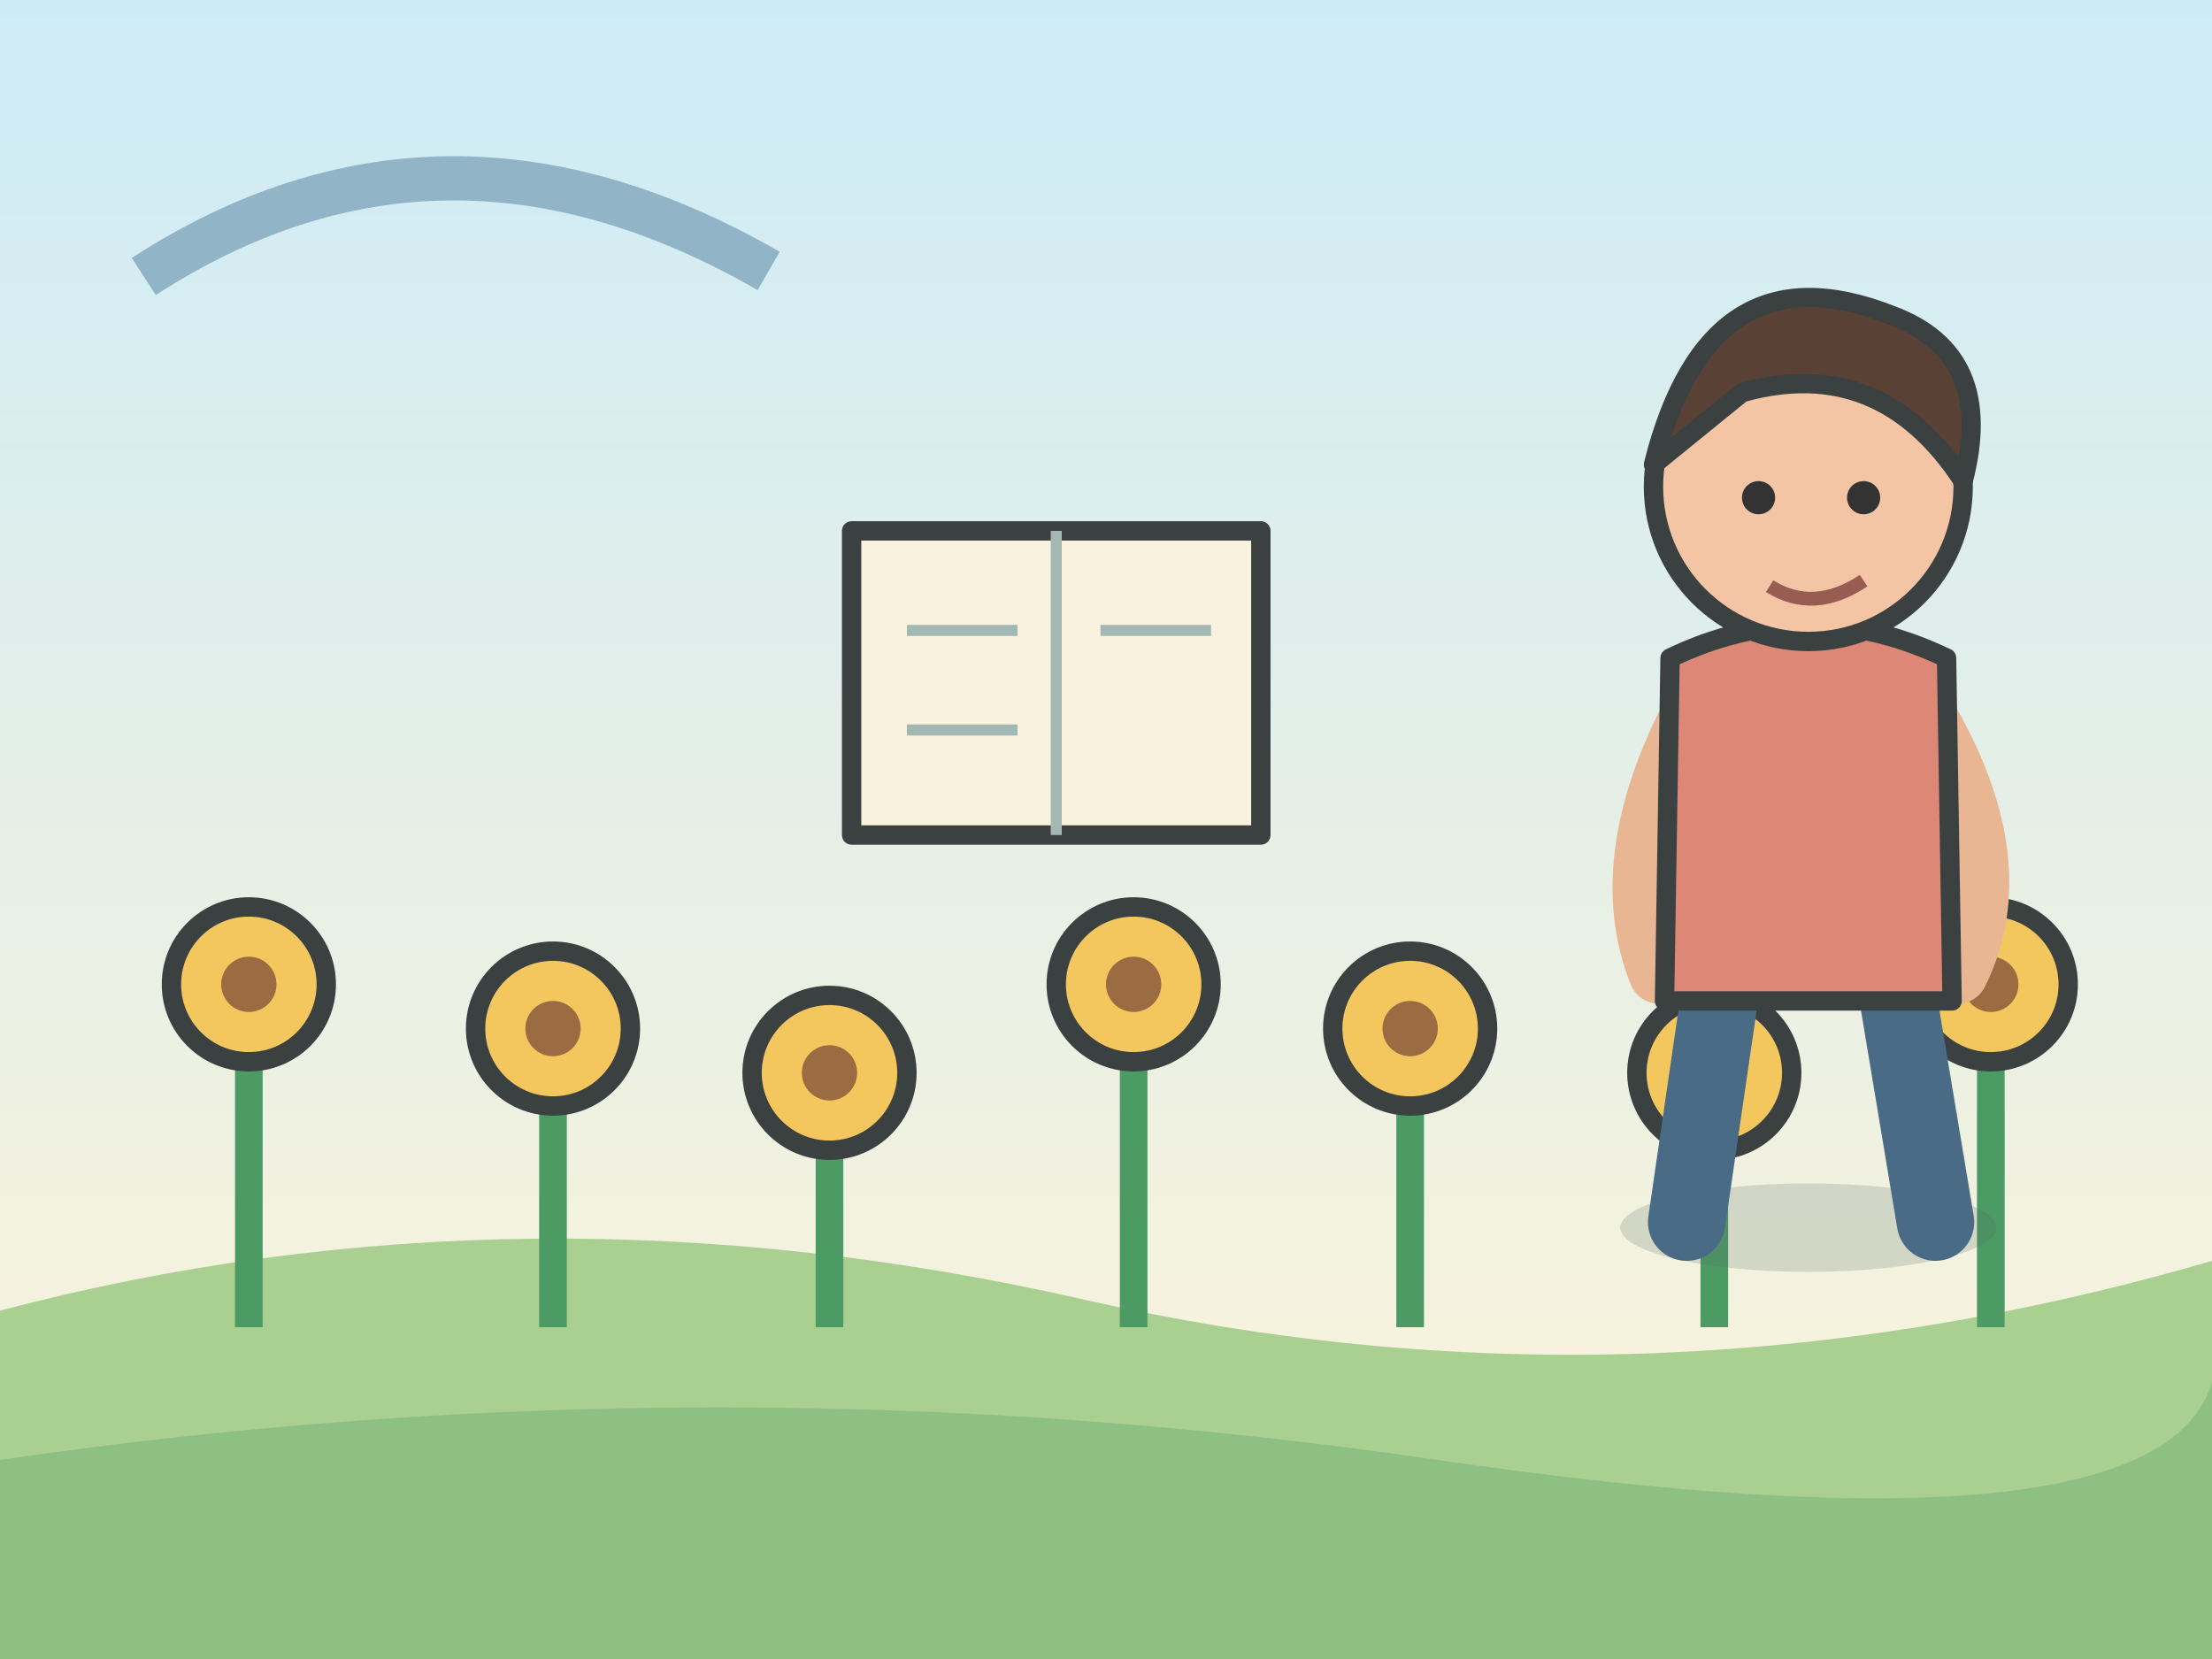
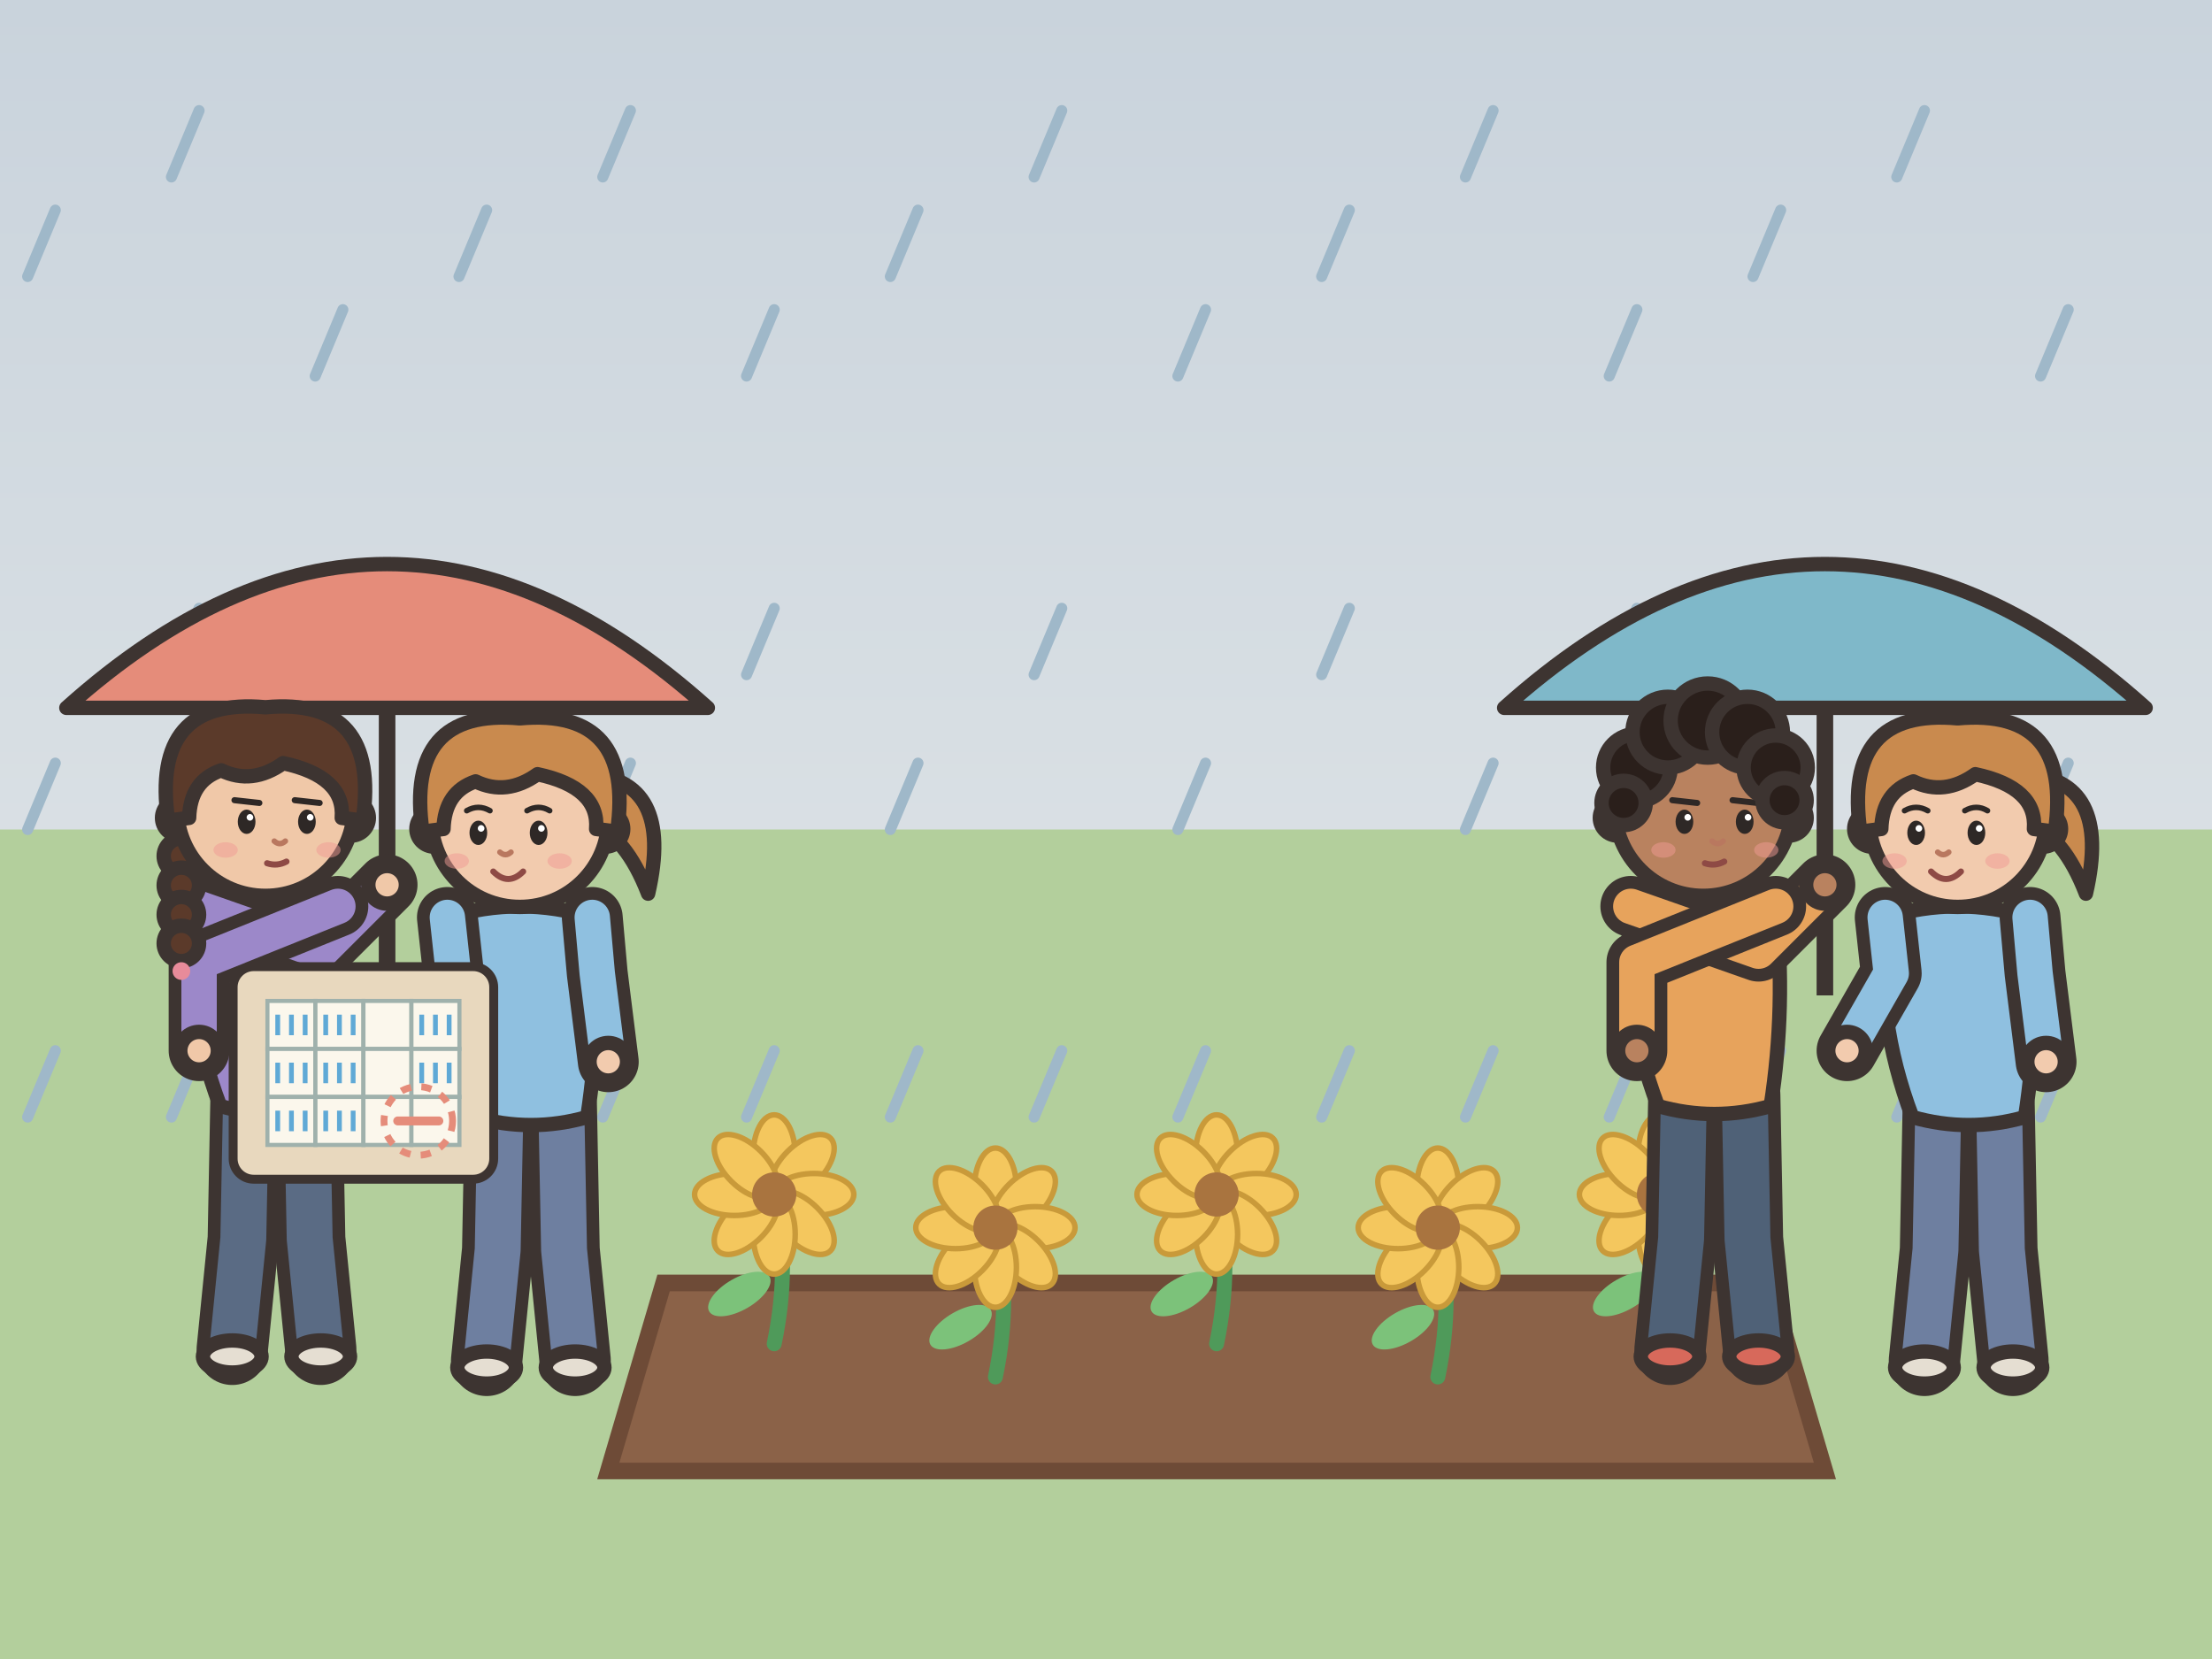
<svg xmlns="http://www.w3.org/2000/svg" viewBox="0 0 400 300" role="img" aria-labelledby="t d">
  <defs>
-     <linearGradient id="bg" x2="0" y2="1">
-       <stop stop-color="#CDEBF7" />
-       <stop offset="1" stop-color="#FFF4D7" />
-     </linearGradient>
-     <linearGradient id="cloth" x2="1" y2="1">
-       <stop stop-color="#F39B79" />
-       <stop offset="1" stop-color="#C95D55" />
-     </linearGradient>
+     <radialGradient id="glow">
+       <stop offset="0" stop-color="#FFF6C8" stop-opacity=".95" />
+       <stop offset="1" stop-color="#FFF6C8" stop-opacity="0" />
+     </radialGradient>
  </defs>
-   <rect width="400" height="300" fill="url(#bg)" />
-   <path d="M0 237 Q95 212 196 235 T400 228 V300 H0Z" fill="#A9CF91" />
-   <path d="M0 264 Q130 245 260 264 T400 250 V300 H0Z" fill="#78B47A" opacity=".55" />
-   <g>
-     <path d="M45 240 V185" stroke="#4C9B65" stroke-width="5" />
-     <circle cx="45" cy="178" r="14" fill="#F4C75E" stroke="#3A4140" stroke-width="3.5" stroke-linecap="round" stroke-linejoin="round" />
-     <circle cx="45" cy="178" r="5" fill="#9B6C42" />
+   <linearGradient id="sky" x1="0" y1="0" x2="0" y2="1">
+     <stop stop-color="#C9D3DC" />
+     <stop offset="1" stop-color="#E9ECEC" />
+   </linearGradient>
+   <rect width="400" height="300" fill="url(#sky)" />
+   <path d="M0 150 H400 V300 H0Z" fill="#B3CF9C" />
+   <path d="M120 232 H320 L330 266 H110Z" fill="#8B6248" stroke="#6E4B37" stroke-width="3" />
+   <path d="M140 243.0 Q143 228.6 140 216" stroke="#4F9A5A" stroke-width="2.7" fill="none" stroke-linecap="round" />
+   <ellipse cx="133.7" cy="234.0" rx="6.3" ry="2.9" fill="#7CC27A" transform="rotate(-30 133.7 234.0)" />
+   <ellipse cx="140" cy="208.8" rx="3.8" ry="7.2" fill="#F4C75E" stroke="#C99A3A" stroke-width="1" transform="rotate(0 140 216)" />
+   <ellipse cx="140" cy="208.8" rx="3.8" ry="7.2" fill="#F4C75E" stroke="#C99A3A" stroke-width="1" transform="rotate(45 140 216)" />
+   <ellipse cx="140" cy="208.8" rx="3.8" ry="7.2" fill="#F4C75E" stroke="#C99A3A" stroke-width="1" transform="rotate(90 140 216)" />
+   <ellipse cx="140" cy="208.8" rx="3.8" ry="7.2" fill="#F4C75E" stroke="#C99A3A" stroke-width="1" transform="rotate(135 140 216)" />
+   <ellipse cx="140" cy="208.8" rx="3.8" ry="7.2" fill="#F4C75E" stroke="#C99A3A" stroke-width="1" transform="rotate(180 140 216)" />
+   <ellipse cx="140" cy="208.8" rx="3.8" ry="7.2" fill="#F4C75E" stroke="#C99A3A" stroke-width="1" transform="rotate(225 140 216)" />
+   <ellipse cx="140" cy="208.8" rx="3.8" ry="7.2" fill="#F4C75E" stroke="#C99A3A" stroke-width="1" transform="rotate(270 140 216)" />
+   <ellipse cx="140" cy="208.8" rx="3.8" ry="7.2" fill="#F4C75E" stroke="#C99A3A" stroke-width="1" transform="rotate(315 140 216)" />
+   <circle cx="140" cy="216" r="4.0" fill="#A9743F" />
+   <path d="M180 249.0 Q183 234.6 180 222" stroke="#4F9A5A" stroke-width="2.7" fill="none" stroke-linecap="round" />
+   <ellipse cx="173.7" cy="240.0" rx="6.3" ry="2.9" fill="#7CC27A" transform="rotate(-30 173.7 240.0)" />
+   <ellipse cx="180" cy="214.8" rx="3.8" ry="7.2" fill="#F4C75E" stroke="#C99A3A" stroke-width="1" transform="rotate(0 180 222)" />
+   <ellipse cx="180" cy="214.8" rx="3.8" ry="7.2" fill="#F4C75E" stroke="#C99A3A" stroke-width="1" transform="rotate(45 180 222)" />
+   <ellipse cx="180" cy="214.8" rx="3.8" ry="7.2" fill="#F4C75E" stroke="#C99A3A" stroke-width="1" transform="rotate(90 180 222)" />
+   <ellipse cx="180" cy="214.8" rx="3.8" ry="7.2" fill="#F4C75E" stroke="#C99A3A" stroke-width="1" transform="rotate(135 180 222)" />
+   <ellipse cx="180" cy="214.8" rx="3.8" ry="7.2" fill="#F4C75E" stroke="#C99A3A" stroke-width="1" transform="rotate(180 180 222)" />
+   <ellipse cx="180" cy="214.8" rx="3.8" ry="7.2" fill="#F4C75E" stroke="#C99A3A" stroke-width="1" transform="rotate(225 180 222)" />
+   <ellipse cx="180" cy="214.8" rx="3.8" ry="7.2" fill="#F4C75E" stroke="#C99A3A" stroke-width="1" transform="rotate(270 180 222)" />
+   <ellipse cx="180" cy="214.8" rx="3.8" ry="7.2" fill="#F4C75E" stroke="#C99A3A" stroke-width="1" transform="rotate(315 180 222)" />
+   <circle cx="180" cy="222" r="4.0" fill="#A9743F" />
+   <path d="M220 243.0 Q223 228.6 220 216" stroke="#4F9A5A" stroke-width="2.7" fill="none" stroke-linecap="round" />
+   <ellipse cx="213.7" cy="234.0" rx="6.3" ry="2.9" fill="#7CC27A" transform="rotate(-30 213.7 234.0)" />
+   <ellipse cx="220" cy="208.8" rx="3.8" ry="7.2" fill="#F4C75E" stroke="#C99A3A" stroke-width="1" transform="rotate(0 220 216)" />
+   <ellipse cx="220" cy="208.8" rx="3.8" ry="7.2" fill="#F4C75E" stroke="#C99A3A" stroke-width="1" transform="rotate(45 220 216)" />
+   <ellipse cx="220" cy="208.8" rx="3.8" ry="7.2" fill="#F4C75E" stroke="#C99A3A" stroke-width="1" transform="rotate(90 220 216)" />
+   <ellipse cx="220" cy="208.8" rx="3.8" ry="7.2" fill="#F4C75E" stroke="#C99A3A" stroke-width="1" transform="rotate(135 220 216)" />
+   <ellipse cx="220" cy="208.8" rx="3.8" ry="7.2" fill="#F4C75E" stroke="#C99A3A" stroke-width="1" transform="rotate(180 220 216)" />
+   <ellipse cx="220" cy="208.8" rx="3.8" ry="7.2" fill="#F4C75E" stroke="#C99A3A" stroke-width="1" transform="rotate(225 220 216)" />
+   <ellipse cx="220" cy="208.8" rx="3.8" ry="7.2" fill="#F4C75E" stroke="#C99A3A" stroke-width="1" transform="rotate(270 220 216)" />
+   <ellipse cx="220" cy="208.8" rx="3.8" ry="7.2" fill="#F4C75E" stroke="#C99A3A" stroke-width="1" transform="rotate(315 220 216)" />
+   <circle cx="220" cy="216" r="4.0" fill="#A9743F" />
+   <path d="M260 249.0 Q263 234.6 260 222" stroke="#4F9A5A" stroke-width="2.7" fill="none" stroke-linecap="round" />
+   <ellipse cx="253.7" cy="240.0" rx="6.3" ry="2.9" fill="#7CC27A" transform="rotate(-30 253.7 240.0)" />
+   <ellipse cx="260" cy="214.8" rx="3.8" ry="7.2" fill="#F4C75E" stroke="#C99A3A" stroke-width="1" transform="rotate(0 260 222)" />
+   <ellipse cx="260" cy="214.8" rx="3.8" ry="7.2" fill="#F4C75E" stroke="#C99A3A" stroke-width="1" transform="rotate(45 260 222)" />
+   <ellipse cx="260" cy="214.8" rx="3.8" ry="7.2" fill="#F4C75E" stroke="#C99A3A" stroke-width="1" transform="rotate(90 260 222)" />
+   <ellipse cx="260" cy="214.8" rx="3.8" ry="7.2" fill="#F4C75E" stroke="#C99A3A" stroke-width="1" transform="rotate(135 260 222)" />
+   <ellipse cx="260" cy="214.8" rx="3.8" ry="7.2" fill="#F4C75E" stroke="#C99A3A" stroke-width="1" transform="rotate(180 260 222)" />
+   <ellipse cx="260" cy="214.8" rx="3.8" ry="7.2" fill="#F4C75E" stroke="#C99A3A" stroke-width="1" transform="rotate(225 260 222)" />
+   <ellipse cx="260" cy="214.8" rx="3.8" ry="7.2" fill="#F4C75E" stroke="#C99A3A" stroke-width="1" transform="rotate(270 260 222)" />
+   <ellipse cx="260" cy="214.8" rx="3.8" ry="7.2" fill="#F4C75E" stroke="#C99A3A" stroke-width="1" transform="rotate(315 260 222)" />
+   <circle cx="260" cy="222" r="4.0" fill="#A9743F" />
+   <path d="M300 243.0 Q303 228.6 300 216" stroke="#4F9A5A" stroke-width="2.7" fill="none" stroke-linecap="round" />
+   <ellipse cx="293.7" cy="234.0" rx="6.3" ry="2.9" fill="#7CC27A" transform="rotate(-30 293.7 234.0)" />
+   <ellipse cx="300" cy="208.8" rx="3.8" ry="7.2" fill="#F4C75E" stroke="#C99A3A" stroke-width="1" transform="rotate(0 300 216)" />
+   <ellipse cx="300" cy="208.8" rx="3.8" ry="7.2" fill="#F4C75E" stroke="#C99A3A" stroke-width="1" transform="rotate(45 300 216)" />
+   <ellipse cx="300" cy="208.8" rx="3.8" ry="7.2" fill="#F4C75E" stroke="#C99A3A" stroke-width="1" transform="rotate(90 300 216)" />
+   <ellipse cx="300" cy="208.8" rx="3.8" ry="7.2" fill="#F4C75E" stroke="#C99A3A" stroke-width="1" transform="rotate(135 300 216)" />
+   <ellipse cx="300" cy="208.8" rx="3.8" ry="7.2" fill="#F4C75E" stroke="#C99A3A" stroke-width="1" transform="rotate(180 300 216)" />
+   <ellipse cx="300" cy="208.8" rx="3.8" ry="7.2" fill="#F4C75E" stroke="#C99A3A" stroke-width="1" transform="rotate(225 300 216)" />
+   <ellipse cx="300" cy="208.8" rx="3.8" ry="7.2" fill="#F4C75E" stroke="#C99A3A" stroke-width="1" transform="rotate(270 300 216)" />
+   <ellipse cx="300" cy="208.8" rx="3.8" ry="7.2" fill="#F4C75E" stroke="#C99A3A" stroke-width="1" transform="rotate(315 300 216)" />
+   <circle cx="300" cy="216" r="4.0" fill="#A9743F" />
+   <path d="M10 38 l-5 12" stroke="#9FB8C9" stroke-width="2" stroke-linecap="round" />
+   <path d="M10 138 l-5 12" stroke="#9FB8C9" stroke-width="2" stroke-linecap="round" />
+   <path d="M10 190 l-5 12" stroke="#9FB8C9" stroke-width="2" stroke-linecap="round" />
+   <path d="M36 20 l-5 12" stroke="#9FB8C9" stroke-width="2" stroke-linecap="round" />
+   <path d="M36 110 l-5 12" stroke="#9FB8C9" stroke-width="2" stroke-linecap="round" />
+   <path d="M36 190 l-5 12" stroke="#9FB8C9" stroke-width="2" stroke-linecap="round" />
+   <path d="M62 56 l-5 12" stroke="#9FB8C9" stroke-width="2" stroke-linecap="round" />
+   <path d="M62 138 l-5 12" stroke="#9FB8C9" stroke-width="2" stroke-linecap="round" />
+   <path d="M62 190 l-5 12" stroke="#9FB8C9" stroke-width="2" stroke-linecap="round" />
+   <path d="M88 38 l-5 12" stroke="#9FB8C9" stroke-width="2" stroke-linecap="round" />
+   <path d="M88 110 l-5 12" stroke="#9FB8C9" stroke-width="2" stroke-linecap="round" />
+   <path d="M88 190 l-5 12" stroke="#9FB8C9" stroke-width="2" stroke-linecap="round" />
+   <path d="M114 20 l-5 12" stroke="#9FB8C9" stroke-width="2" stroke-linecap="round" />
+   <path d="M114 138 l-5 12" stroke="#9FB8C9" stroke-width="2" stroke-linecap="round" />
+   <path d="M114 190 l-5 12" stroke="#9FB8C9" stroke-width="2" stroke-linecap="round" />
+   <path d="M140 56 l-5 12" stroke="#9FB8C9" stroke-width="2" stroke-linecap="round" />
+   <path d="M140 110 l-5 12" stroke="#9FB8C9" stroke-width="2" stroke-linecap="round" />
+   <path d="M140 190 l-5 12" stroke="#9FB8C9" stroke-width="2" stroke-linecap="round" />
+   <path d="M166 38 l-5 12" stroke="#9FB8C9" stroke-width="2" stroke-linecap="round" />
+   <path d="M166 138 l-5 12" stroke="#9FB8C9" stroke-width="2" stroke-linecap="round" />
+   <path d="M166 190 l-5 12" stroke="#9FB8C9" stroke-width="2" stroke-linecap="round" />
+   <path d="M192 20 l-5 12" stroke="#9FB8C9" stroke-width="2" stroke-linecap="round" />
+   <path d="M192 110 l-5 12" stroke="#9FB8C9" stroke-width="2" stroke-linecap="round" />
+   <path d="M192 190 l-5 12" stroke="#9FB8C9" stroke-width="2" stroke-linecap="round" />
+   <path d="M218 56 l-5 12" stroke="#9FB8C9" stroke-width="2" stroke-linecap="round" />
+   <path d="M218 138 l-5 12" stroke="#9FB8C9" stroke-width="2" stroke-linecap="round" />
+   <path d="M218 190 l-5 12" stroke="#9FB8C9" stroke-width="2" stroke-linecap="round" />
+   <path d="M244 38 l-5 12" stroke="#9FB8C9" stroke-width="2" stroke-linecap="round" />
+   <path d="M244 110 l-5 12" stroke="#9FB8C9" stroke-width="2" stroke-linecap="round" />
+   <path d="M244 190 l-5 12" stroke="#9FB8C9" stroke-width="2" stroke-linecap="round" />
+   <path d="M270 20 l-5 12" stroke="#9FB8C9" stroke-width="2" stroke-linecap="round" />
+   <path d="M270 138 l-5 12" stroke="#9FB8C9" stroke-width="2" stroke-linecap="round" />
+   <path d="M270 190 l-5 12" stroke="#9FB8C9" stroke-width="2" stroke-linecap="round" />
+   <path d="M296 56 l-5 12" stroke="#9FB8C9" stroke-width="2" stroke-linecap="round" />
+   <path d="M296 110 l-5 12" stroke="#9FB8C9" stroke-width="2" stroke-linecap="round" />
+   <path d="M296 190 l-5 12" stroke="#9FB8C9" stroke-width="2" stroke-linecap="round" />
+   <path d="M322 38 l-5 12" stroke="#9FB8C9" stroke-width="2" stroke-linecap="round" />
+   <path d="M322 138 l-5 12" stroke="#9FB8C9" stroke-width="2" stroke-linecap="round" />
+   <path d="M322 190 l-5 12" stroke="#9FB8C9" stroke-width="2" stroke-linecap="round" />
+   <path d="M348 20 l-5 12" stroke="#9FB8C9" stroke-width="2" stroke-linecap="round" />
+   <path d="M348 110 l-5 12" stroke="#9FB8C9" stroke-width="2" stroke-linecap="round" />
+   <path d="M348 190 l-5 12" stroke="#9FB8C9" stroke-width="2" stroke-linecap="round" />
+   <path d="M374 56 l-5 12" stroke="#9FB8C9" stroke-width="2" stroke-linecap="round" />
+   <path d="M374 138 l-5 12" stroke="#9FB8C9" stroke-width="2" stroke-linecap="round" />
+   <path d="M374 190 l-5 12" stroke="#9FB8C9" stroke-width="2" stroke-linecap="round" />
+   <path d="M12 128 Q70 76 128 128Z" fill="#E58C7A" stroke="#3D3431" stroke-width="2.6" stroke-linejoin="round" stroke-linecap="round" />
+   <path d="M70 128 V180" stroke="#3D3431" stroke-width="3" />
+   <path d="M44.5 198.0 L44.0 224.0 L42.0 244.0" fill="none" stroke="#3D3431" stroke-width="12.9" stroke-linecap="round" stroke-linejoin="round" />
+   <path d="M44.5 198.0 L44.0 224.0 L42.0 244.0" fill="none" stroke="#5A6B84" stroke-width="8.3" stroke-linecap="round" stroke-linejoin="round" />
+   <ellipse cx="42.0" cy="245.3" rx="5.3" ry="2.9" fill="#E5DED2" stroke="#3D3431" stroke-width="2.6" stroke-linejoin="round" stroke-linecap="round" />
+   <path d="M55.5 198.0 L56.0 224.0 L58.0 244.0" fill="none" stroke="#3D3431" stroke-width="12.9" stroke-linecap="round" stroke-linejoin="round" />
+   <path d="M55.5 198.0 L56.0 224.0 L58.0 244.0" fill="none" stroke="#5A6B84" stroke-width="8.3" stroke-linecap="round" stroke-linejoin="round" />
+   <ellipse cx="58.0" cy="245.3" rx="5.3" ry="2.9" fill="#E5DED2" stroke="#3D3431" stroke-width="2.6" stroke-linejoin="round" stroke-linecap="round" />
+   <path d="M34.9 163.9 Q48.0 159.9 61.1 163.9 Q63.0 182.0 60.2 200.0 Q50.0 202.9 39.8 200.0 Q33.0 182.0 34.9 163.9Z" fill="#9C88C9" stroke="#3D3431" stroke-width="2.6" stroke-linejoin="round" stroke-linecap="round" />
+   <path d="M34.9 163.9 L58.0 172.0 L70.0 160.0" fill="none" stroke="#3D3431" stroke-width="11.0" stroke-linecap="round" stroke-linejoin="round" />
+   <path d="M34.9 163.9 L58.0 172.0 L70.0 160.0" fill="none" stroke="#9C88C9" stroke-width="6.4" stroke-linecap="round" stroke-linejoin="round" />
+   <circle cx="70.0" cy="160.0" r="3.4" fill="#F0C8A8" stroke="#3D3431" stroke-width="2.6" stroke-linejoin="round" stroke-linecap="round" />
+   <path d="M61.1 163.9 L36.0 174.0 L36.0 190.0" fill="none" stroke="#3D3431" stroke-width="11.0" stroke-linecap="round" stroke-linejoin="round" />
+   <path d="M61.1 163.9 L36.0 174.0 L36.0 190.0" fill="none" stroke="#9C88C9" stroke-width="6.4" stroke-linecap="round" stroke-linejoin="round" />
+   <circle cx="36.0" cy="190.0" r="3.4" fill="#F0C8A8" stroke="#3D3431" stroke-width="2.6" stroke-linejoin="round" stroke-linecap="round" />
+   <ellipse cx="32.8" cy="154.8" rx="3.2" ry="3.2" fill="#5B3A2A" stroke="#3D3431" stroke-width="2.6" stroke-linejoin="round" stroke-linecap="round" />
+   <ellipse cx="32.8" cy="160.1" rx="3.2" ry="3.2" fill="#5B3A2A" stroke="#3D3431" stroke-width="2.6" stroke-linejoin="round" stroke-linecap="round" />
+   <ellipse cx="32.8" cy="165.4" rx="3.2" ry="3.2" fill="#5B3A2A" stroke="#3D3431" stroke-width="2.6" stroke-linejoin="round" stroke-linecap="round" />
+   <ellipse cx="32.8" cy="170.6" rx="3.2" ry="3.2" fill="#5B3A2A" stroke="#3D3431" stroke-width="2.6" stroke-linejoin="round" stroke-linecap="round" />
+   <circle cx="32.8" cy="175.6" r="1.6" fill="#E88B9A" />
+   <circle cx="32.5" cy="147.9" r="3.2" fill="#F0C8A8" stroke="#3D3431" stroke-width="2.6" stroke-linejoin="round" stroke-linecap="round" />
+   <circle cx="63.5" cy="147.9" r="3.2" fill="#F0C8A8" stroke="#3D3431" stroke-width="2.6" stroke-linejoin="round" stroke-linecap="round" />
+   <circle cx="48.0" cy="146.0" r="16.0" fill="#F0C8A8" stroke="#3D3431" stroke-width="2.6" stroke-linejoin="round" stroke-linecap="round" />
+   <ellipse cx="44.6" cy="148.6" rx="1.6" ry="2.2" fill="#2E2826" />
+   <circle cx="45.2" cy="147.8" r="0.6" fill="#FFF" />
+   <path d="M42.4 144.7 L46.9 145.2" stroke="#2E2826" stroke-width="1.1" stroke-linecap="round" />
+   <ellipse cx="55.5" cy="148.6" rx="1.6" ry="2.2" fill="#2E2826" />
+   <circle cx="56.1" cy="147.8" r="0.6" fill="#FFF" />
+   <path d="M53.3 144.7 L57.8 145.2" stroke="#2E2826" stroke-width="1.1" stroke-linecap="round" />
+   <path d="M49.6 152.1 Q50.6 153.0 51.6 152.1" fill="none" stroke="#B9785F" stroke-width="1.0" stroke-linecap="round" />
+   <ellipse cx="40.8" cy="153.7" rx="2.2" ry="1.4" fill="#F09A93" opacity=".5" />
+   <ellipse cx="59.4" cy="153.7" rx="2.2" ry="1.4" fill="#F09A93" opacity=".5" />
+   <path d="M48.3 156.1 Q50.1 156.7 51.8 155.8" fill="none" stroke="#8E4A45" stroke-width="1.1" stroke-linecap="round" />
+   <path d="M30.4 148.4 Q27.2 126.0 48.0 127.9 Q68.8 126.0 65.6 148.4 L61.8 147.9 Q62.4 140.4 51.2 138.0 Q45.6 142.0 40.0 139.3 Q34.4 141.2 34.2 147.9Z" fill="#5B3A2A" stroke="#3D3431" stroke-width="2.6" stroke-linejoin="round" stroke-linecap="round" />
+   <path d="M90.5 200.0 L90.0 226.0 L88.0 246.0" fill="none" stroke="#3D3431" stroke-width="12.9" stroke-linecap="round" stroke-linejoin="round" />
+   <path d="M90.5 200.0 L90.0 226.0 L88.0 246.0" fill="none" stroke="#6E7FA0" stroke-width="8.3" stroke-linecap="round" stroke-linejoin="round" />
+   <ellipse cx="88.0" cy="247.3" rx="5.3" ry="2.9" fill="#E5DED2" stroke="#3D3431" stroke-width="2.6" stroke-linejoin="round" stroke-linecap="round" />
+   <path d="M101.5 200.0 L102.0 226.0 L104.0 246.0" fill="none" stroke="#3D3431" stroke-width="12.9" stroke-linecap="round" stroke-linejoin="round" />
+   <path d="M101.5 200.0 L102.0 226.0 L104.0 246.0" fill="none" stroke="#6E7FA0" stroke-width="8.3" stroke-linecap="round" stroke-linejoin="round" />
+   <ellipse cx="104.0" cy="247.3" rx="5.3" ry="2.9" fill="#E5DED2" stroke="#3D3431" stroke-width="2.6" stroke-linejoin="round" stroke-linecap="round" />
+   <path d="M80.9 165.9 Q94.0 161.9 107.1 165.9 Q109.0 184.0 106.2 202.0 Q96.0 204.9 85.8 202.0 Q79.0 184.0 80.9 165.9Z" fill="#8FC0E0" stroke="#3D3431" stroke-width="2.6" stroke-linejoin="round" stroke-linecap="round" />
+   <path d="M80.9 165.9 L82.0 176.0 L74.0 190.0" fill="none" stroke="#3D3431" stroke-width="11.0" stroke-linecap="round" stroke-linejoin="round" />
+   <path d="M80.9 165.9 L82.0 176.0 L74.0 190.0" fill="none" stroke="#8FC0E0" stroke-width="6.4" stroke-linecap="round" stroke-linejoin="round" />
+   <circle cx="74.0" cy="190.0" r="3.4" fill="#F2CBAE" stroke="#3D3431" stroke-width="2.6" stroke-linejoin="round" stroke-linecap="round" />
+   <path d="M107.1 165.9 L108.0 176.0 L110.0 192.0" fill="none" stroke="#3D3431" stroke-width="11.0" stroke-linecap="round" stroke-linejoin="round" />
+   <path d="M107.1 165.9 L108.0 176.0 L110.0 192.0" fill="none" stroke="#8FC0E0" stroke-width="6.4" stroke-linecap="round" stroke-linejoin="round" />
+   <circle cx="110.0" cy="192.0" r="3.4" fill="#F2CBAE" stroke="#3D3431" stroke-width="2.6" stroke-linejoin="round" stroke-linecap="round" />
+   <path d="M106.0 140.0 Q122.0 140.8 117.2 161.6 Q113.2 151.2 106.8 148.8Z" fill="#C98A4E" stroke="#3D3431" stroke-width="2.6" stroke-linejoin="round" stroke-linecap="round" />
+   <circle cx="78.5" cy="149.9" r="3.2" fill="#F2CBAE" stroke="#3D3431" stroke-width="2.6" stroke-linejoin="round" stroke-linecap="round" />
+   <circle cx="109.5" cy="149.9" r="3.2" fill="#F2CBAE" stroke="#3D3431" stroke-width="2.6" stroke-linejoin="round" stroke-linecap="round" />
+   <circle cx="94.0" cy="148.0" r="16.0" fill="#F2CBAE" stroke="#3D3431" stroke-width="2.6" stroke-linejoin="round" stroke-linecap="round" />
+   <ellipse cx="86.5" cy="150.6" rx="1.6" ry="2.2" fill="#2E2826" />
+   <circle cx="87.0" cy="149.8" r="0.6" fill="#FFF" />
+   <path d="M84.4 146.6 Q86.5 145.4 88.6 146.6" fill="none" stroke="#2E2826" stroke-width="1.0" stroke-linecap="round" />
+   <ellipse cx="97.4" cy="150.6" rx="1.6" ry="2.2" fill="#2E2826" />
+   <circle cx="97.9" cy="149.8" r="0.6" fill="#FFF" />
+   <path d="M95.3 146.6 Q97.4 145.4 99.4 146.6" fill="none" stroke="#2E2826" stroke-width="1.0" stroke-linecap="round" />
+   <path d="M90.4 154.1 Q91.4 155.0 92.4 154.1" fill="none" stroke="#B9785F" stroke-width="1.0" stroke-linecap="round" />
+   <ellipse cx="82.6" cy="155.7" rx="2.2" ry="1.4" fill="#F09A93" opacity=".5" />
+   <ellipse cx="101.2" cy="155.7" rx="2.2" ry="1.4" fill="#F09A93" opacity=".5" />
+   <path d="M89.2 157.6 Q91.9 160.3 94.6 157.6" fill="none" stroke="#8E4A45" stroke-width="1.1" stroke-linecap="round" />
+   <path d="M76.4 150.4 Q73.2 128.0 94.0 129.9 Q114.8 128.0 111.6 150.4 L107.8 149.9 Q108.4 142.4 97.2 140.0 Q91.6 144.0 86.0 141.3 Q80.4 143.2 80.2 149.9Z" fill="#C98A4E" stroke="#3D3431" stroke-width="2.6" stroke-linejoin="round" stroke-linecap="round" />
+   <path d="M272 128 Q330 76 388 128Z" fill="#7FB8C9" stroke="#3D3431" stroke-width="2.6" stroke-linejoin="round" stroke-linecap="round" />
+   <path d="M330 128 V180" stroke="#3D3431" stroke-width="3" />
+   <path d="M304.5 198.0 L304.0 224.0 L302.0 244.0" fill="none" stroke="#3D3431" stroke-width="12.9" stroke-linecap="round" stroke-linejoin="round" />
+   <path d="M304.5 198.0 L304.0 224.0 L302.0 244.0" fill="none" stroke="#4F6177" stroke-width="8.3" stroke-linecap="round" stroke-linejoin="round" />
+   <ellipse cx="302.0" cy="245.3" rx="5.3" ry="2.9" fill="#D7695B" stroke="#3D3431" stroke-width="2.6" stroke-linejoin="round" stroke-linecap="round" />
+   <path d="M315.5 198.0 L316.0 224.0 L318.0 244.0" fill="none" stroke="#3D3431" stroke-width="12.9" stroke-linecap="round" stroke-linejoin="round" />
+   <path d="M315.5 198.0 L316.0 224.0 L318.0 244.0" fill="none" stroke="#4F6177" stroke-width="8.3" stroke-linecap="round" stroke-linejoin="round" />
+   <ellipse cx="318.0" cy="245.3" rx="5.3" ry="2.9" fill="#D7695B" stroke="#3D3431" stroke-width="2.6" stroke-linejoin="round" stroke-linecap="round" />
+   <path d="M294.9 163.9 Q308.0 159.9 321.1 163.9 Q323.0 182.0 320.2 200.0 Q310.0 202.9 299.8 200.0 Q293.0 182.0 294.9 163.9Z" fill="#E7A35C" stroke="#3D3431" stroke-width="2.6" stroke-linejoin="round" stroke-linecap="round" />
+   <path d="M294.9 163.9 L318.0 172.0 L330.0 160.0" fill="none" stroke="#3D3431" stroke-width="11.0" stroke-linecap="round" stroke-linejoin="round" />
+   <path d="M294.9 163.9 L318.0 172.0 L330.0 160.0" fill="none" stroke="#E7A35C" stroke-width="6.4" stroke-linecap="round" stroke-linejoin="round" />
+   <circle cx="330.0" cy="160.0" r="3.4" fill="#B9825F" stroke="#3D3431" stroke-width="2.6" stroke-linejoin="round" stroke-linecap="round" />
+   <path d="M321.1 163.9 L296.0 174.0 L296.0 190.0" fill="none" stroke="#3D3431" stroke-width="11.0" stroke-linecap="round" stroke-linejoin="round" />
+   <path d="M321.1 163.9 L296.0 174.0 L296.0 190.0" fill="none" stroke="#E7A35C" stroke-width="6.4" stroke-linecap="round" stroke-linejoin="round" />
+   <circle cx="296.0" cy="190.0" r="3.4" fill="#B9825F" stroke="#3D3431" stroke-width="2.6" stroke-linejoin="round" stroke-linecap="round" />
+   <circle cx="292.5" cy="147.9" r="3.2" fill="#B9825F" stroke="#3D3431" stroke-width="2.6" stroke-linejoin="round" stroke-linecap="round" />
+   <circle cx="323.5" cy="147.9" r="3.2" fill="#B9825F" stroke="#3D3431" stroke-width="2.6" stroke-linejoin="round" stroke-linecap="round" />
+   <circle cx="308.0" cy="146.0" r="16.0" fill="#B9825F" stroke="#3D3431" stroke-width="2.6" stroke-linejoin="round" stroke-linecap="round" />
+   <ellipse cx="304.6" cy="148.6" rx="1.6" ry="2.2" fill="#2E2826" />
+   <circle cx="305.2" cy="147.8" r="0.6" fill="#FFF" />
+   <path d="M302.4 144.7 L306.9 145.2" stroke="#2E2826" stroke-width="1.1" stroke-linecap="round" />
+   <ellipse cx="315.5" cy="148.6" rx="1.6" ry="2.2" fill="#2E2826" />
+   <circle cx="316.1" cy="147.8" r="0.6" fill="#FFF" />
+   <path d="M313.3 144.7 L317.8 145.2" stroke="#2E2826" stroke-width="1.1" stroke-linecap="round" />
+   <path d="M309.6 152.1 Q310.6 153.0 311.6 152.1" fill="none" stroke="#B9785F" stroke-width="1.0" stroke-linecap="round" />
+   <ellipse cx="300.8" cy="153.7" rx="2.2" ry="1.4" fill="#F09A93" opacity=".5" />
+   <ellipse cx="319.4" cy="153.7" rx="2.2" ry="1.4" fill="#F09A93" opacity=".5" />
+   <path d="M308.3 156.1 Q310.1 156.7 311.8 155.8" fill="none" stroke="#8E4A45" stroke-width="1.1" stroke-linecap="round" />
+   <circle cx="296.0" cy="138.8" r="6.1" fill="#2A1F1B" stroke="#3D3431" stroke-width="2.6" stroke-linejoin="round" stroke-linecap="round" />
+   <circle cx="301.6" cy="132.4" r="6.4" fill="#2A1F1B" stroke="#3D3431" stroke-width="2.6" stroke-linejoin="round" stroke-linecap="round" />
+   <circle cx="308.8" cy="130.3" r="6.7" fill="#2A1F1B" stroke="#3D3431" stroke-width="2.6" stroke-linejoin="round" stroke-linecap="round" />
+   <circle cx="316.0" cy="132.4" r="6.4" fill="#2A1F1B" stroke="#3D3431" stroke-width="2.6" stroke-linejoin="round" stroke-linecap="round" />
+   <circle cx="321.1" cy="138.8" r="5.8" fill="#2A1F1B" stroke="#3D3431" stroke-width="2.6" stroke-linejoin="round" stroke-linecap="round" />
+   <circle cx="293.6" cy="145.2" r="4.0" fill="#2A1F1B" stroke="#3D3431" stroke-width="2.6" stroke-linejoin="round" stroke-linecap="round" />
+   <circle cx="322.7" cy="144.7" r="4.0" fill="#2A1F1B" stroke="#3D3431" stroke-width="2.6" stroke-linejoin="round" stroke-linecap="round" />
+   <path d="M350.5 200.0 L350.0 226.0 L348.0 246.0" fill="none" stroke="#3D3431" stroke-width="12.9" stroke-linecap="round" stroke-linejoin="round" />
+   <path d="M350.5 200.0 L350.0 226.0 L348.0 246.0" fill="none" stroke="#6E7FA0" stroke-width="8.3" stroke-linecap="round" stroke-linejoin="round" />
+   <ellipse cx="348.0" cy="247.3" rx="5.3" ry="2.9" fill="#E5DED2" stroke="#3D3431" stroke-width="2.6" stroke-linejoin="round" stroke-linecap="round" />
+   <path d="M361.5 200.0 L362.0 226.0 L364.0 246.0" fill="none" stroke="#3D3431" stroke-width="12.9" stroke-linecap="round" stroke-linejoin="round" />
+   <path d="M361.5 200.0 L362.0 226.0 L364.0 246.0" fill="none" stroke="#6E7FA0" stroke-width="8.3" stroke-linecap="round" stroke-linejoin="round" />
+   <ellipse cx="364.0" cy="247.3" rx="5.3" ry="2.9" fill="#E5DED2" stroke="#3D3431" stroke-width="2.6" stroke-linejoin="round" stroke-linecap="round" />
+   <path d="M340.9 165.9 Q354.0 161.9 367.1 165.9 Q369.0 184.0 366.2 202.0 Q356.0 204.9 345.8 202.0 Q339.0 184.0 340.9 165.9Z" fill="#8FC0E0" stroke="#3D3431" stroke-width="2.6" stroke-linejoin="round" stroke-linecap="round" />
+   <path d="M340.9 165.9 L342.0 176.0 L334.0 190.0" fill="none" stroke="#3D3431" stroke-width="11.0" stroke-linecap="round" stroke-linejoin="round" />
+   <path d="M340.9 165.9 L342.0 176.0 L334.0 190.0" fill="none" stroke="#8FC0E0" stroke-width="6.4" stroke-linecap="round" stroke-linejoin="round" />
+   <circle cx="334.0" cy="190.0" r="3.4" fill="#F2CBAE" stroke="#3D3431" stroke-width="2.6" stroke-linejoin="round" stroke-linecap="round" />
+   <path d="M367.1 165.9 L368.0 176.0 L370.0 192.0" fill="none" stroke="#3D3431" stroke-width="11.0" stroke-linecap="round" stroke-linejoin="round" />
+   <path d="M367.1 165.9 L368.0 176.0 L370.0 192.0" fill="none" stroke="#8FC0E0" stroke-width="6.4" stroke-linecap="round" stroke-linejoin="round" />
+   <circle cx="370.0" cy="192.0" r="3.4" fill="#F2CBAE" stroke="#3D3431" stroke-width="2.6" stroke-linejoin="round" stroke-linecap="round" />
+   <path d="M366.0 140.0 Q382.0 140.8 377.2 161.6 Q373.2 151.2 366.8 148.8Z" fill="#C98A4E" stroke="#3D3431" stroke-width="2.6" stroke-linejoin="round" stroke-linecap="round" />
+   <circle cx="338.5" cy="149.9" r="3.2" fill="#F2CBAE" stroke="#3D3431" stroke-width="2.6" stroke-linejoin="round" stroke-linecap="round" />
+   <circle cx="369.5" cy="149.9" r="3.2" fill="#F2CBAE" stroke="#3D3431" stroke-width="2.6" stroke-linejoin="round" stroke-linecap="round" />
+   <circle cx="354.0" cy="148.0" r="16.0" fill="#F2CBAE" stroke="#3D3431" stroke-width="2.6" stroke-linejoin="round" stroke-linecap="round" />
+   <ellipse cx="346.5" cy="150.6" rx="1.6" ry="2.2" fill="#2E2826" />
+   <circle cx="347.0" cy="149.8" r="0.6" fill="#FFF" />
+   <path d="M344.4 146.6 Q346.5 145.4 348.6 146.6" fill="none" stroke="#2E2826" stroke-width="1.0" stroke-linecap="round" />
+   <ellipse cx="357.4" cy="150.6" rx="1.6" ry="2.2" fill="#2E2826" />
+   <circle cx="357.9" cy="149.8" r="0.6" fill="#FFF" />
+   <path d="M355.3 146.6 Q357.4 145.4 359.4 146.6" fill="none" stroke="#2E2826" stroke-width="1.0" stroke-linecap="round" />
+   <path d="M350.4 154.1 Q351.4 155.0 352.4 154.1" fill="none" stroke="#B9785F" stroke-width="1.0" stroke-linecap="round" />
+   <ellipse cx="342.6" cy="155.7" rx="2.2" ry="1.4" fill="#F09A93" opacity=".5" />
+   <ellipse cx="361.2" cy="155.7" rx="2.2" ry="1.4" fill="#F09A93" opacity=".5" />
+   <path d="M349.2 157.6 Q351.9 160.3 354.6 157.6" fill="none" stroke="#8E4A45" stroke-width="1.1" stroke-linecap="round" />
+   <path d="M336.4 150.4 Q333.2 128.0 354.0 129.9 Q374.8 128.0 371.6 150.4 L367.8 149.9 Q368.4 142.4 357.2 140.0 Q351.6 144.0 346.0 141.3 Q340.4 143.2 340.2 149.9Z" fill="#C98A4E" stroke="#3D3431" stroke-width="2.6" stroke-linejoin="round" stroke-linecap="round" />
+   <g transform="translate(-62 150) scale(.62)">
+     <rect x="168" y="40" width="76" height="62" rx="6" fill="#E8D8BE" stroke="#3D3431" stroke-width="2.6" stroke-linejoin="round" stroke-linecap="round" />
+     <rect x="178" y="50" width="14" height="14" fill="#FBF7EC" stroke="#9FB1AC" stroke-width="1.2" />
+     <rect x="192" y="50" width="14" height="14" fill="#FBF7EC" stroke="#9FB1AC" stroke-width="1.2" />
+     <rect x="206" y="50" width="14" height="14" fill="#FBF7EC" stroke="#9FB1AC" stroke-width="1.2" />
+     <rect x="220" y="50" width="14" height="14" fill="#FBF7EC" stroke="#9FB1AC" stroke-width="1.2" />
+     <rect x="178" y="64" width="14" height="14" fill="#FBF7EC" stroke="#9FB1AC" stroke-width="1.2" />
+     <rect x="192" y="64" width="14" height="14" fill="#FBF7EC" stroke="#9FB1AC" stroke-width="1.2" />
+     <rect x="206" y="64" width="14" height="14" fill="#FBF7EC" stroke="#9FB1AC" stroke-width="1.2" />
+     <rect x="220" y="64" width="14" height="14" fill="#FBF7EC" stroke="#9FB1AC" stroke-width="1.2" />
+     <rect x="178" y="78" width="14" height="14" fill="#FBF7EC" stroke="#9FB1AC" stroke-width="1.2" />
+     <rect x="192" y="78" width="14" height="14" fill="#FBF7EC" stroke="#9FB1AC" stroke-width="1.2" />
+     <rect x="206" y="78" width="14" height="14" fill="#FBF7EC" stroke="#9FB1AC" stroke-width="1.2" />
+     <rect x="220" y="78" width="14" height="14" fill="#FBF7EC" stroke="#9FB1AC" stroke-width="1.2" />
+     <path d="M181 54 v6 M185 54 v6 M189 54 v6" stroke="#5FA9D6" stroke-width="1.4" />
+     <path d="M195 54 v6 M199 54 v6 M203 54 v6" stroke="#5FA9D6" stroke-width="1.4" />
+     <path d="M181 68 v6 M185 68 v6 M189 68 v6" stroke="#5FA9D6" stroke-width="1.4" />
+     <path d="M195 68 v6 M199 68 v6 M203 68 v6" stroke="#5FA9D6" stroke-width="1.4" />
+     <path d="M181 82 v6 M185 82 v6 M189 82 v6" stroke="#5FA9D6" stroke-width="1.4" />
+     <path d="M195 82 v6 M199 82 v6 M203 82 v6" stroke="#5FA9D6" stroke-width="1.4" />
+     <path d="M223 54 v6 M227 54 v6 M231 54 v6" stroke="#5FA9D6" stroke-width="1.4" />
+     <path d="M223 68 v6 M227 68 v6 M231 68 v6" stroke="#5FA9D6" stroke-width="1.4" />
+     <path d="M216 85 H228" stroke="#E58C7A" stroke-width="2.6" stroke-linecap="round" />
+     <path d="M210 78 l12 12 M222 78 l-12 12" stroke="#E58C7A" stroke-width="0" />
+     <circle cx="222" cy="85" r="10" fill="none" stroke="#E58C7A" stroke-width="2" stroke-dasharray="3 3" />
  </g>
-   <g>
-     <path d="M100 240 V193" stroke="#4C9B65" stroke-width="5" />
-     <circle cx="100" cy="186" r="14" fill="#F4C75E" stroke="#3A4140" stroke-width="3.5" stroke-linecap="round" stroke-linejoin="round" />
-     <circle cx="100" cy="186" r="5" fill="#9B6C42" />
-   </g>
-   <g>
-     <path d="M150 240 V201" stroke="#4C9B65" stroke-width="5" />
-     <circle cx="150" cy="194" r="14" fill="#F4C75E" stroke="#3A4140" stroke-width="3.5" stroke-linecap="round" stroke-linejoin="round" />
-     <circle cx="150" cy="194" r="5" fill="#9B6C42" />
-   </g>
-   <g>
-     <path d="M205 240 V185" stroke="#4C9B65" stroke-width="5" />
-     <circle cx="205" cy="178" r="14" fill="#F4C75E" stroke="#3A4140" stroke-width="3.5" stroke-linecap="round" stroke-linejoin="round" />
-     <circle cx="205" cy="178" r="5" fill="#9B6C42" />
-   </g>
-   <g>
-     <path d="M255 240 V193" stroke="#4C9B65" stroke-width="5" />
-     <circle cx="255" cy="186" r="14" fill="#F4C75E" stroke="#3A4140" stroke-width="3.5" stroke-linecap="round" stroke-linejoin="round" />
-     <circle cx="255" cy="186" r="5" fill="#9B6C42" />
-   </g>
-   <g>
-     <path d="M310 240 V201" stroke="#4C9B65" stroke-width="5" />
-     <circle cx="310" cy="194" r="14" fill="#F4C75E" stroke="#3A4140" stroke-width="3.5" stroke-linecap="round" stroke-linejoin="round" />
-     <circle cx="310" cy="194" r="5" fill="#9B6C42" />
-   </g>
-   <g>
-     <path d="M360 240 V185" stroke="#4C9B65" stroke-width="5" />
-     <circle cx="360" cy="178" r="14" fill="#F4C75E" stroke="#3A4140" stroke-width="3.5" stroke-linecap="round" stroke-linejoin="round" />
-     <circle cx="360" cy="178" r="5" fill="#9B6C42" />
-   </g>
-   <g>
-     <ellipse cx="168" cy="125" rx="13" ry="9" fill="#F2BE55" stroke="#3A4140" stroke-width="3.5" stroke-linecap="round" stroke-linejoin="round" />
-     <path d="M164 118 V132 M172 118 V132" stroke="#4D4842" stroke-width="3" />
-     <ellipse cx="162" cy="113" rx="8" ry="6" fill="#D6EDF2" opacity=".8" />
-     <ellipse cx="173" cy="112" rx="8" ry="6" fill="#D6EDF2" opacity=".8" />
-   </g>
-   <g>
-     <ellipse cx="327" cy="222" rx="34" ry="8" fill="#4C665E" opacity=".2" />
-     <path d="M312 173 L305 221 M342 173 L350 221" stroke="#496B85" stroke-width="14" stroke-linecap="round" />
-     <path d="M306 129 Q292 156 300 176 M348 129 Q364 156 354 176" fill="none" stroke="#E9B693" stroke-width="11" stroke-linecap="round" />
-     <path d="M302 119 Q327 107 352 119 L353 181 H301Z" fill="#DD8877" stroke="#3A4140" stroke-width="3.5" stroke-linecap="round" stroke-linejoin="round" />
-     <circle cx="327" cy="88" r="28" fill="#F3C5A5" stroke="#3A4140" stroke-width="3.5" stroke-linecap="round" stroke-linejoin="round" />
-     <path d="M299 84 Q309 44 342 57 Q361 64 355 87 Q340 64 315 71Z" fill="#594235" stroke="#3A4140" stroke-width="3.5" stroke-linecap="round" stroke-linejoin="round" />
-     <circle cx="318" cy="90" r="3" fill="#333" />
-     <circle cx="337" cy="90" r="3" fill="#333" />
-     <path d="M320 106 Q328 111 337 105" fill="none" stroke="#995C52" stroke-width="2.5" />
-   </g>
-   <g>
-     <path d="M154 96 H228 V151 H154Z" fill="#F8F2DE" stroke="#3A4140" stroke-width="3.5" stroke-linecap="round" stroke-linejoin="round" />
-     <path d="M191 96 V151 M164 114 H184 M199 114 H219 M164 132 H184" fill="none" stroke="#A4B8B3" stroke-width="2" />
-   </g>
-   <path d="M26 50 Q80 15 139 49" fill="none" stroke="#91B5C7" stroke-width="8" />
</svg>
